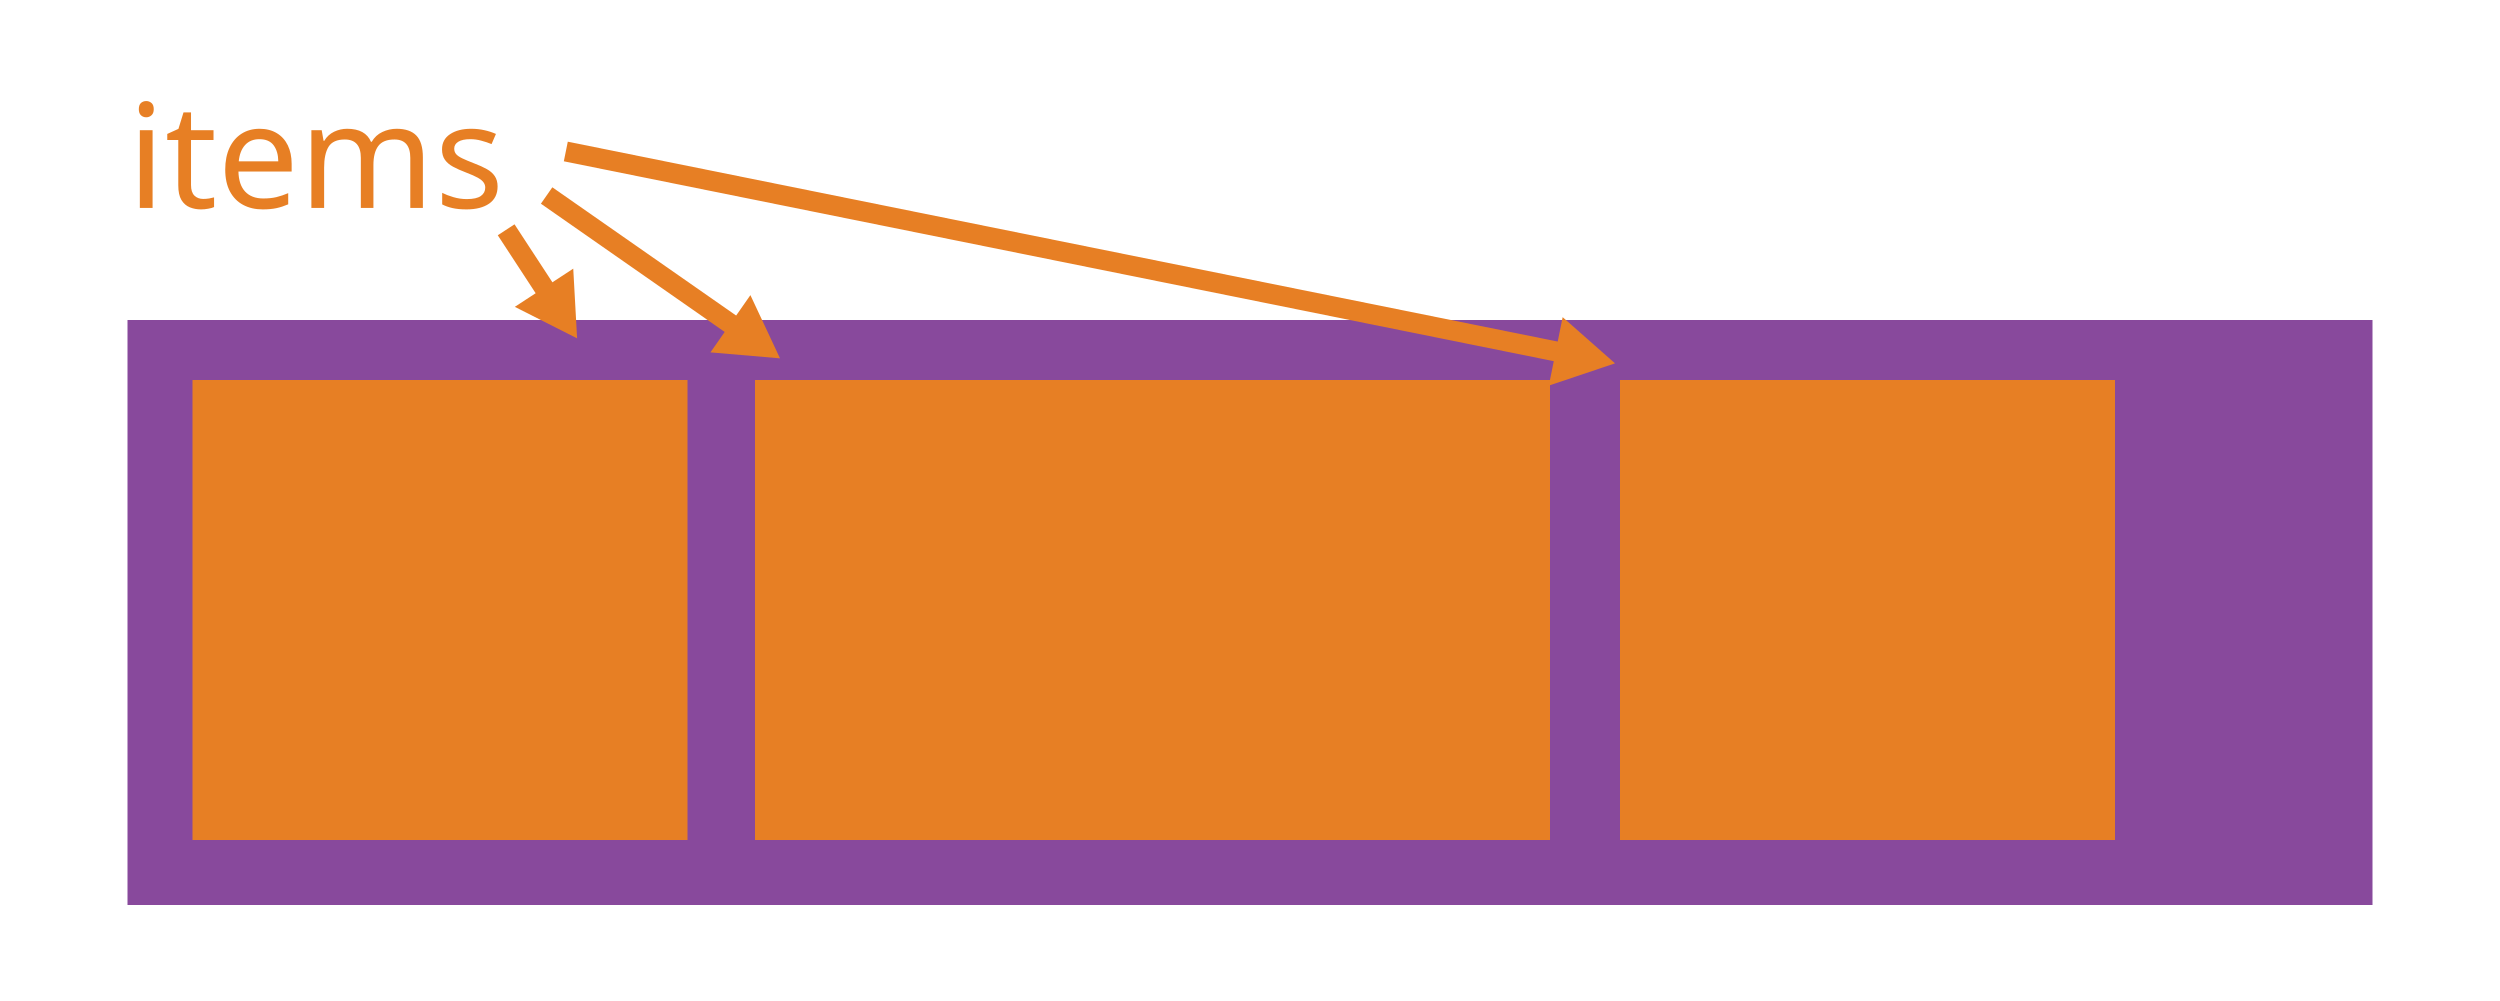
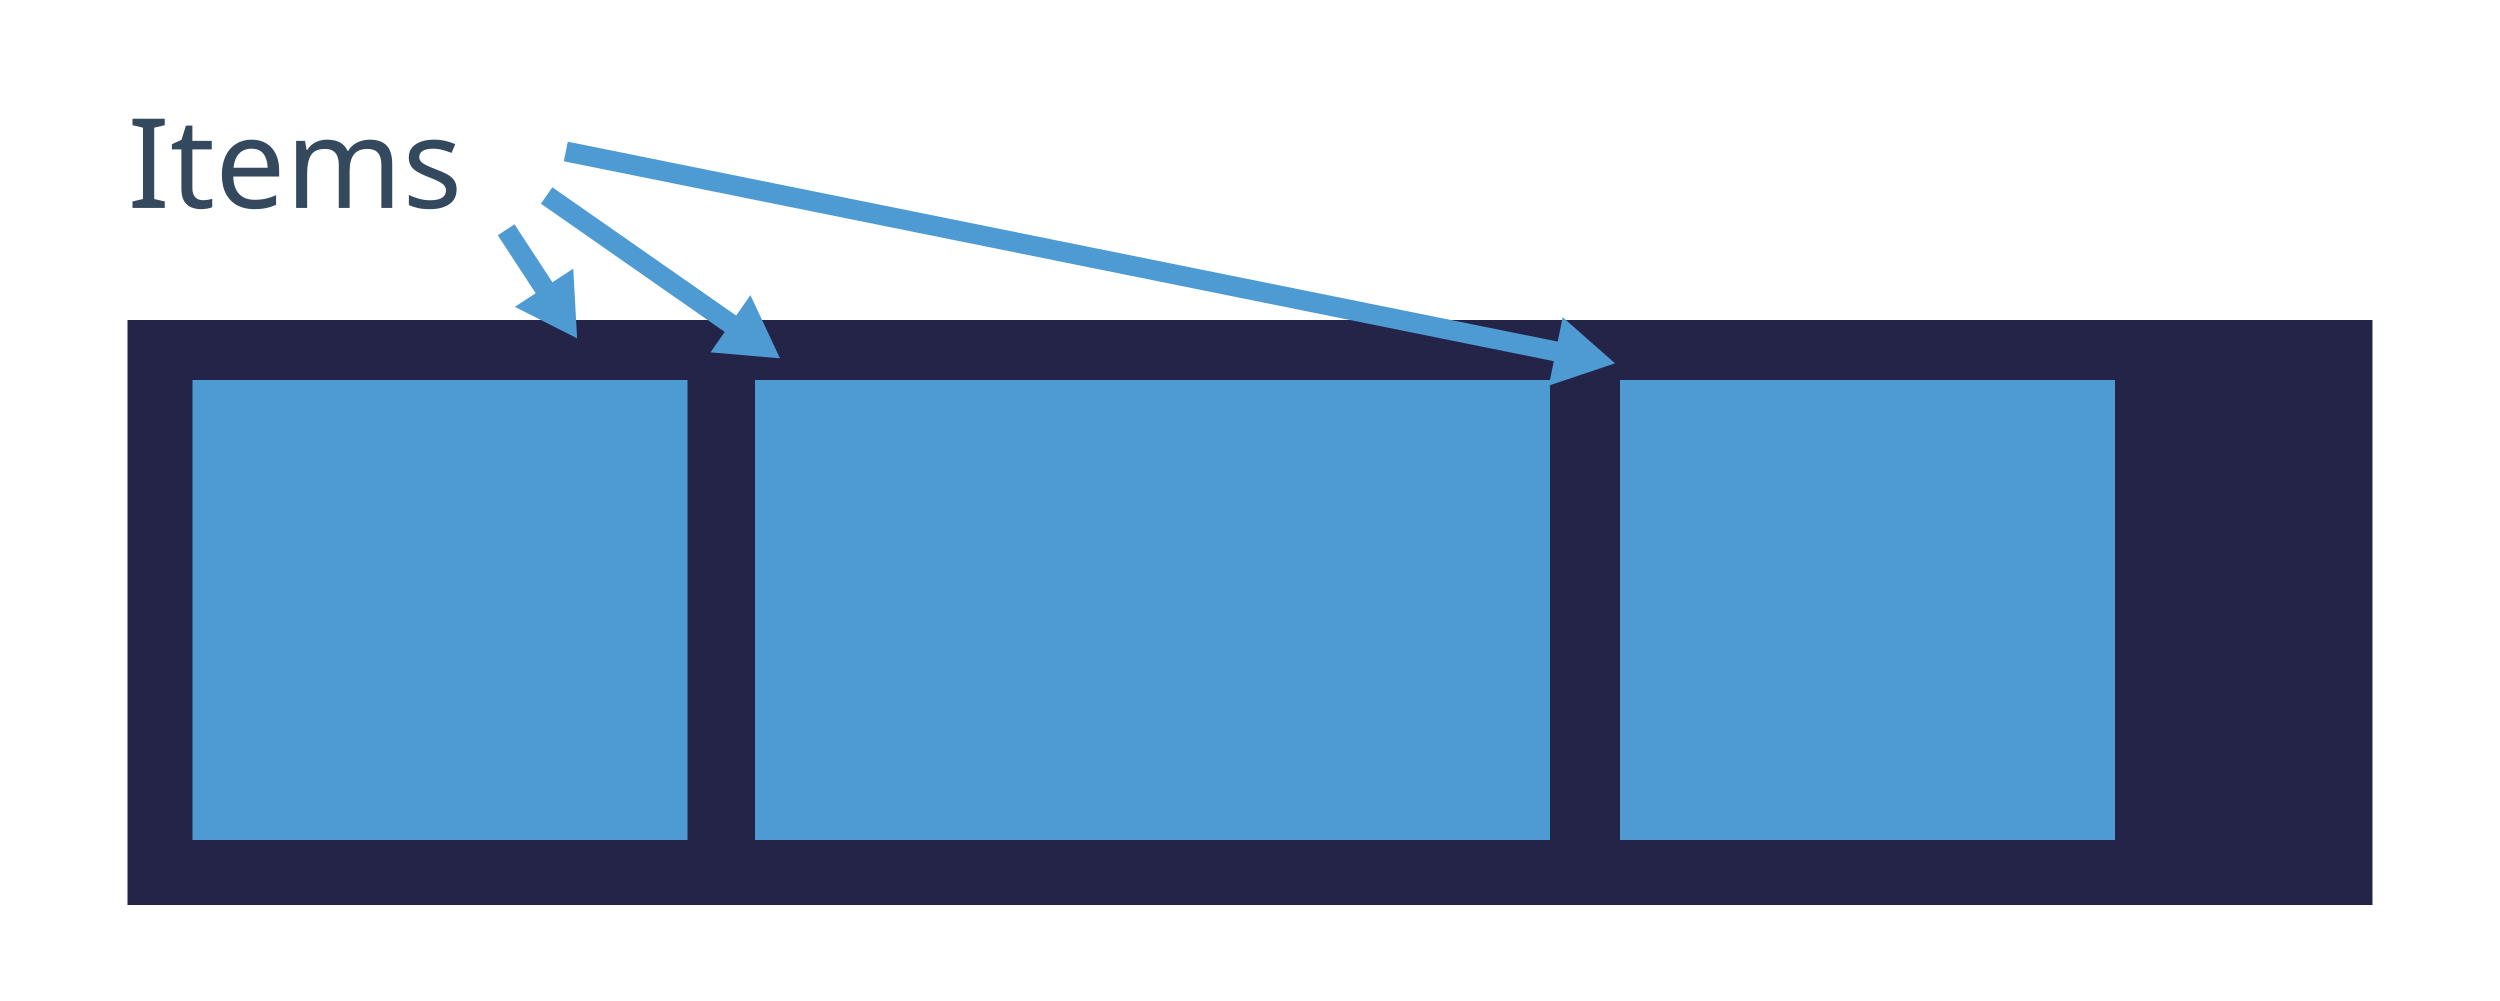
<svg xmlns="http://www.w3.org/2000/svg" version="1.1" id="Layer_1" x="0px" y="0px" width="300px" height="120px" viewBox="0 0 500 200" enable-background="new 0 0 500 200" xml:space="preserve">
-   <rect x="25.5" y="64" fill="#88499C" width="449" height="117" />
-   <rect x="38.5" y="76" fill="#E77F24" width="99" height="92" />
-   <rect x="151" y="76" fill="#E77F24" width="159" height="92" />
-   <rect x="324" y="76" fill="#E77F24" width="99" height="92" />
+   <rect x="25.5" y="64" fill="#232447" width="449" height="117" />
+   <rect x="38.5" y="76" fill="#4e9bd4" width="99" height="92" />
+   <rect x="151" y="76" fill="#4e9bd4" width="159" height="92" />
+   <rect x="324" y="76" fill="#4e9bd4" width="99" height="92" />
  <g>
    <g>
-       <line fill="none" stroke="#E77F24" stroke-width="4" stroke-miterlimit="10" x1="101.228" y1="45.957" x2="109.923" y2="59.259" />
+       <line fill="none" stroke="#4e9bd4" stroke-width="4" stroke-miterlimit="10" x1="101.228" y1="45.957" x2="109.923" y2="59.259" />
      <g>
-         <polygon fill="#E77F24" points="102.962,61.369 115.42,67.669 114.649,53.73    " />
+         <polygon fill="#4e9bd4" points="102.962,61.369 115.42,67.669 114.649,53.73    " />
      </g>
    </g>
  </g>
  <g>
    <g>
-       <line fill="none" stroke="#E77F24" stroke-width="4" stroke-miterlimit="10" x1="109.324" y1="39.1" x2="147.761" y2="65.92" />
+       <line fill="none" stroke="#4e9bd4" stroke-width="4" stroke-miterlimit="10" x1="109.324" y1="39.1" x2="147.761" y2="65.92" />
      <g>
-         <polygon fill="#E77F24" points="142.091,70.476 156,71.669 150.08,59.026    " />
+         <polygon fill="#4e9bd4" points="142.091,70.476 156,71.669 150.08,59.026    " />
      </g>
    </g>
  </g>
  <g>
    <g>
-       <line fill="none" stroke="#E77F24" stroke-width="4" stroke-miterlimit="10" x1="113.162" y1="30.299" x2="313.152" y2="70.681" />
+       <line fill="none" stroke="#4e9bd4" stroke-width="4" stroke-miterlimit="10" x1="113.162" y1="30.299" x2="313.152" y2="70.681" />
      <g>
-         <polygon fill="#E77F24" points="309.769,77.119 323,72.669 312.531,63.434    " />
+         <polygon fill="#4e9bd4" points="309.769,77.119 323,72.669 312.531,63.434    " />
      </g>
    </g>
  </g>
-   <text transform="matrix(1 0 0 1 25.5 41.584)" fill="#E77F24" font-family="'GothamRounded-Book'" font-size="29">items</text>
+   <text transform="matrix(1 0 0 1 25.5 41.584)" fill="#34495e" font-family="'Source Sans Pro'" font-size="25">Items</text>
</svg>
